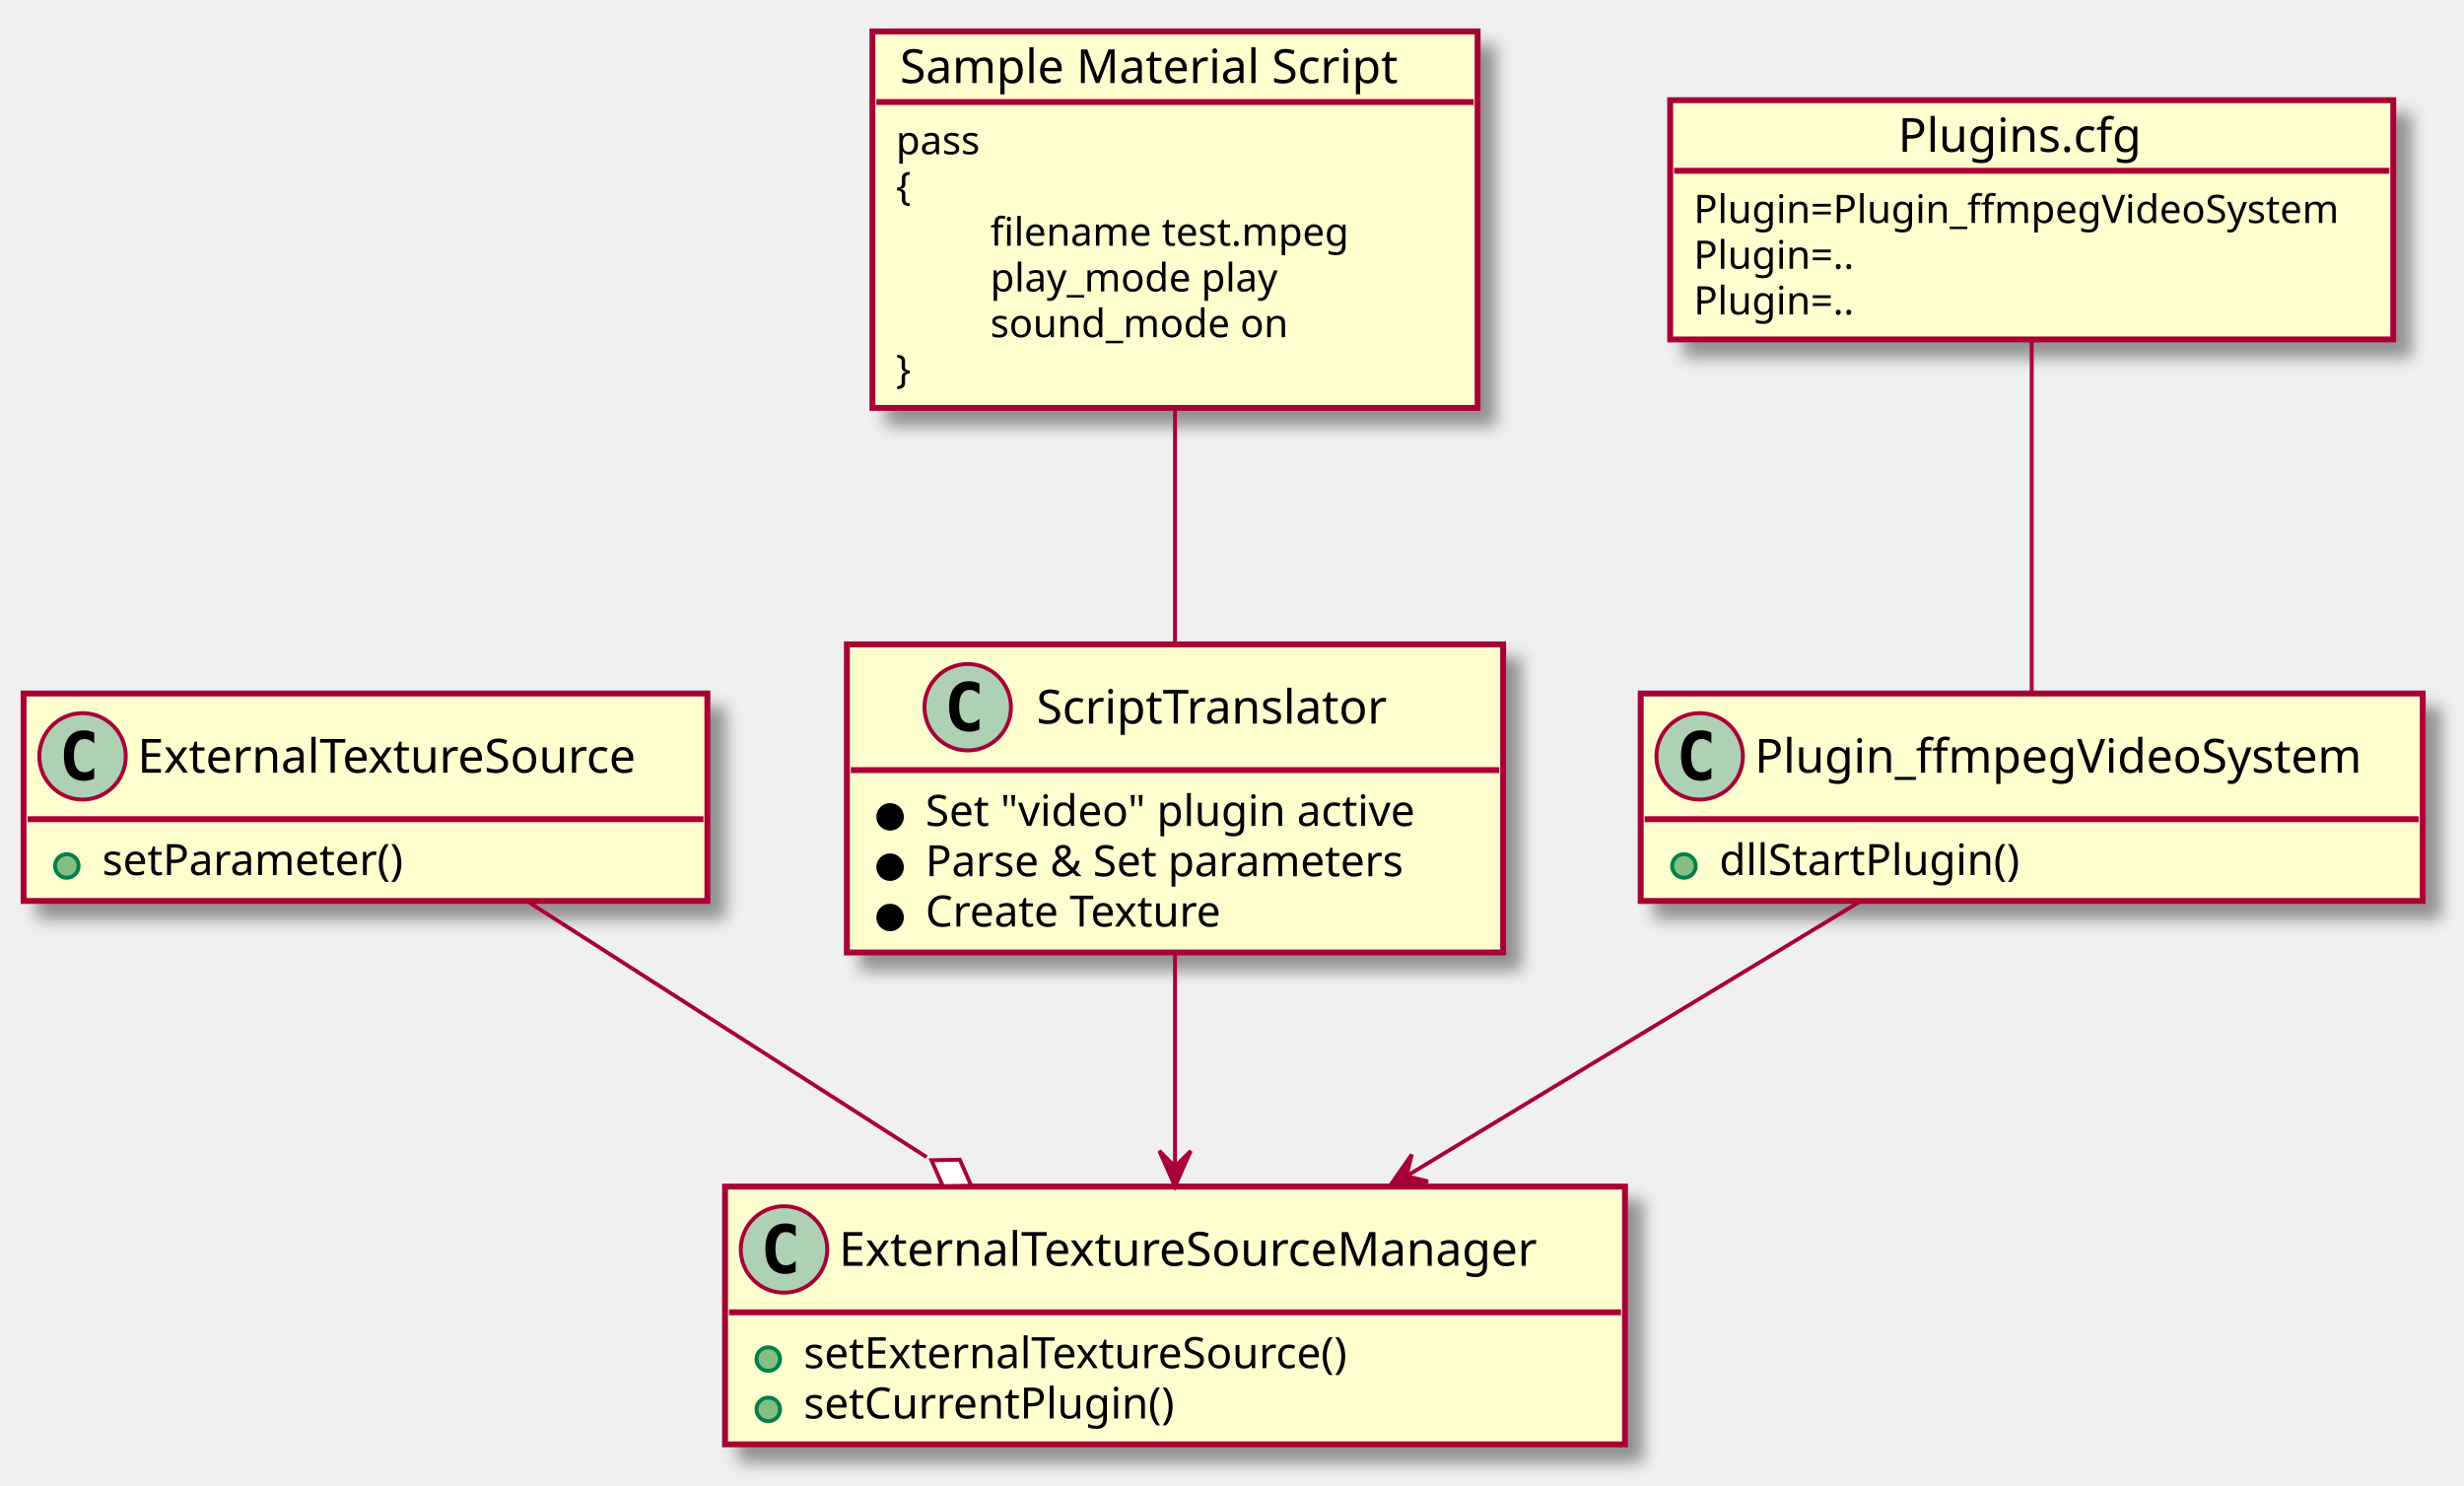
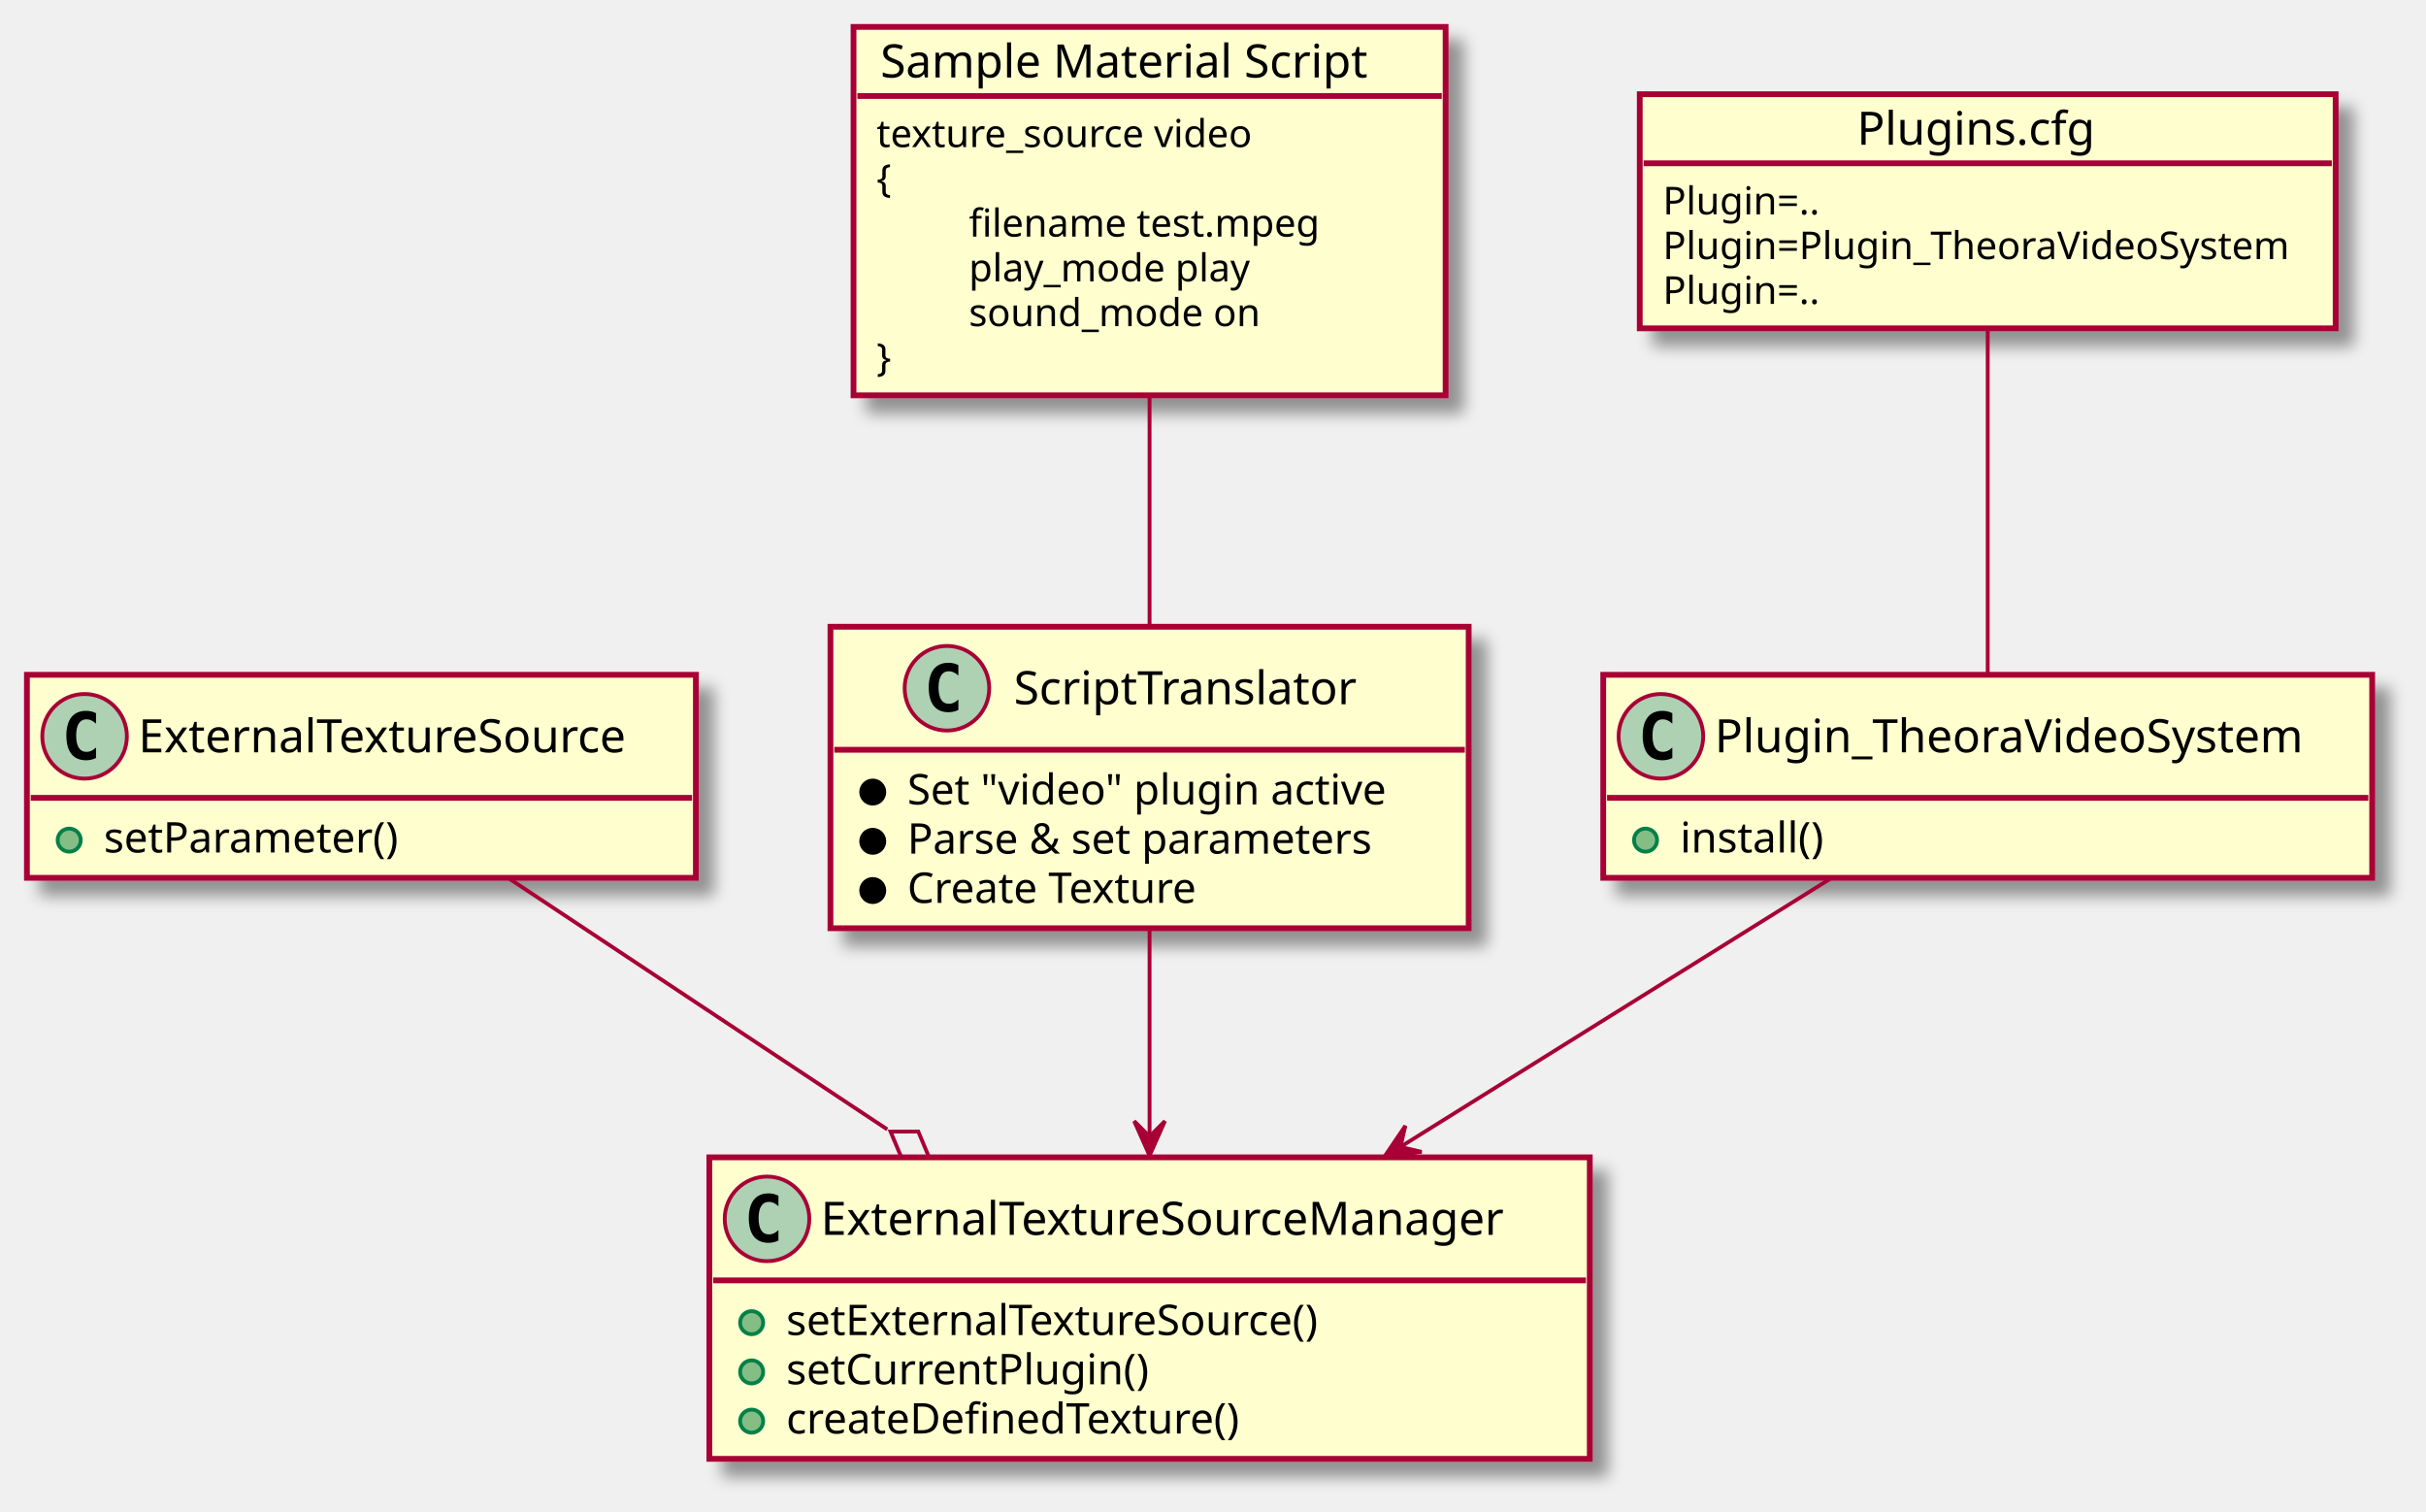
- <svg xmlns="http://www.w3.org/2000/svg" contentScriptType="application/ecmascript" contentStyleType="text/css" height="378px" preserveAspectRatio="none" style="width:627px;height:378px;" version="1.1" viewBox="0 0 627 378" width="627px" zoomAndPan="magnify">
+ <svg xmlns="http://www.w3.org/2000/svg" contentScriptType="application/ecmascript" contentStyleType="text/css" height="393px" preserveAspectRatio="none" style="width:631px;height:393px;background:#00000000;" version="1.1" viewBox="0 0 631 393" width="631px" zoomAndPan="magnify">
  <defs>
-     <filter height="300%" id="fef4hhb0t968e" width="300%" x="-1" y="-1">
+     <filter height="300%" id="fpeboasbixc3p" width="300%" x="-1" y="-1">
      <feGaussianBlur result="blurOut" stdDeviation="2.0" />
      <feColorMatrix in="blurOut" result="blurOut2" type="matrix" values="0 0 0 0 0 0 0 0 0 0 0 0 0 0 0 0 0 0 .4 0" />
      <feOffset dx="4.0" dy="4.0" in="blurOut2" result="blurOut3" />
      <feBlend in="SourceGraphic" in2="blurOut3" mode="normal" />
    </filter>
  </defs>
  <g>
-     <rect fill="#FEFECE" filter="url(#fef4hhb0t968e)" height="52.805" id="ExternalTextureSource" style="stroke: #A80036; stroke-width: 1.5;" width="174" x="6" y="176.5" />
-     <ellipse cx="21" cy="192.5" fill="#ADD1B2" rx="11" ry="11" style="stroke: #A80036; stroke-width: 1.0;" />
-     <path d="M23.969,198.141 Q23.391,198.438 22.75,198.578 Q22.109,198.734 21.406,198.734 Q18.906,198.734 17.578,197.094 Q16.266,195.438 16.266,192.312 Q16.266,189.188 17.578,187.531 Q18.906,185.875 21.406,185.875 Q22.109,185.875 22.75,186.031 Q23.406,186.188 23.969,186.484 L23.969,189.203 Q23.344,188.625 22.75,188.359 Q22.156,188.078 21.531,188.078 Q20.188,188.078 19.5,189.156 Q18.812,190.219 18.812,192.312 Q18.812,194.406 19.5,195.484 Q20.188,196.547 21.531,196.547 Q22.156,196.547 22.75,196.281 Q23.344,196 23.969,195.422 L23.969,198.141 Z " />
-     <text fill="#000000" font-family="sans-serif" font-size="12" lengthAdjust="spacingAndGlyphs" textLength="142" x="35" y="196.654">ExternalTextureSource</text>
-     <line style="stroke: #A80036; stroke-width: 1.5;" x1="7" x2="179" y1="208.5" y2="208.5" />
-     <ellipse cx="17" cy="220.402" fill="#84BE84" rx="3" ry="3" style="stroke: #038048; stroke-width: 1.0;" />
-     <text fill="#000000" font-family="sans-serif" font-size="11" lengthAdjust="spacingAndGlyphs" textLength="86" x="26" y="222.71">setParameter()</text>
-     <rect fill="#FEFECE" filter="url(#fef4hhb0t968e)" height="65.609" id="ExternalTextureSourceManager" style="stroke: #A80036; stroke-width: 1.5;" width="229" x="184.5" y="302" />
-     <ellipse cx="199.5" cy="318" fill="#ADD1B2" rx="11" ry="11" style="stroke: #A80036; stroke-width: 1.0;" />
-     <path d="M202.469,323.641 Q201.891,323.938 201.25,324.078 Q200.609,324.234 199.906,324.234 Q197.406,324.234 196.078,322.594 Q194.766,320.938 194.766,317.812 Q194.766,314.688 196.078,313.031 Q197.406,311.375 199.906,311.375 Q200.609,311.375 201.25,311.531 Q201.906,311.688 202.469,311.984 L202.469,314.703 Q201.844,314.125 201.25,313.859 Q200.656,313.578 200.031,313.578 Q198.688,313.578 198,314.656 Q197.312,315.719 197.312,317.812 Q197.312,319.906 198,320.984 Q198.688,322.047 200.031,322.047 Q200.656,322.047 201.25,321.781 Q201.844,321.5 202.469,320.922 L202.469,323.641 Z " />
-     <text fill="#000000" font-family="sans-serif" font-size="12" lengthAdjust="spacingAndGlyphs" textLength="197" x="213.5" y="322.154">ExternalTextureSourceManager</text>
-     <line style="stroke: #A80036; stroke-width: 1.5;" x1="185.5" x2="412.5" y1="334" y2="334" />
-     <ellipse cx="195.5" cy="345.902" fill="#84BE84" rx="3" ry="3" style="stroke: #038048; stroke-width: 1.0;" />
-     <text fill="#000000" font-family="sans-serif" font-size="11" lengthAdjust="spacingAndGlyphs" textLength="155" x="204.5" y="348.21">setExternalTextureSource()</text>
-     <ellipse cx="195.5" cy="358.707" fill="#84BE84" rx="3" ry="3" style="stroke: #038048; stroke-width: 1.0;" />
-     <text fill="#000000" font-family="sans-serif" font-size="11" lengthAdjust="spacingAndGlyphs" textLength="103" x="204.5" y="361.015">setCurrentPlugin()</text>
-     <rect fill="#FEFECE" filter="url(#fef4hhb0t968e)" height="78.414" id="ScriptTranslator" style="stroke: #A80036; stroke-width: 1.5;" width="167" x="215.5" y="164" />
-     <ellipse cx="246.25" cy="180" fill="#ADD1B2" rx="11" ry="11" style="stroke: #A80036; stroke-width: 1.0;" />
-     <path d="M249.219,185.641 Q248.641,185.938 248,186.078 Q247.359,186.234 246.656,186.234 Q244.156,186.234 242.828,184.594 Q241.516,182.938 241.516,179.812 Q241.516,176.688 242.828,175.031 Q244.156,173.375 246.656,173.375 Q247.359,173.375 248,173.531 Q248.656,173.688 249.219,173.984 L249.219,176.703 Q248.594,176.125 248,175.859 Q247.406,175.578 246.781,175.578 Q245.438,175.578 244.75,176.656 Q244.062,177.719 244.062,179.812 Q244.062,181.906 244.75,182.984 Q245.438,184.047 246.781,184.047 Q247.406,184.047 248,183.781 Q248.594,183.5 249.219,182.922 L249.219,185.641 Z " />
-     <text fill="#000000" font-family="sans-serif" font-size="12" lengthAdjust="spacingAndGlyphs" textLength="100" x="263.75" y="184.154">ScriptTranslator</text>
-     <line style="stroke: #A80036; stroke-width: 1.5;" x1="216.5" x2="381.5" y1="196" y2="196" />
-     <ellipse cx="226.5" cy="207.902" fill="#000000" rx="3" ry="3" style="stroke: #000000; stroke-width: 1.0;" />
-     <text fill="#000000" font-family="sans-serif" font-size="11" lengthAdjust="spacingAndGlyphs" textLength="138" x="235.5" y="210.21">Set "video" plugin active</text>
-     <ellipse cx="226.5" cy="220.707" fill="#000000" rx="3" ry="3" style="stroke: #000000; stroke-width: 1.0;" />
-     <text fill="#000000" font-family="sans-serif" font-size="11" lengthAdjust="spacingAndGlyphs" textLength="141" x="235.5" y="223.015">Parse &amp; Set parameters</text>
-     <ellipse cx="226.5" cy="233.512" fill="#000000" rx="3" ry="3" style="stroke: #000000; stroke-width: 1.0;" />
-     <text fill="#000000" font-family="sans-serif" font-size="11" lengthAdjust="spacingAndGlyphs" textLength="85" x="235.5" y="235.82">Create Texture</text>
-     <rect fill="#FEFECE" filter="url(#fef4hhb0t968e)" height="52.805" id="Plugin_ffmpegVideoSystem" style="stroke: #A80036; stroke-width: 1.5;" width="199" x="417.5" y="176.5" />
-     <ellipse cx="432.5" cy="192.5" fill="#ADD1B2" rx="11" ry="11" style="stroke: #A80036; stroke-width: 1.0;" />
-     <path d="M435.469,198.141 Q434.891,198.438 434.25,198.578 Q433.609,198.734 432.906,198.734 Q430.406,198.734 429.078,197.094 Q427.766,195.438 427.766,192.312 Q427.766,189.188 429.078,187.531 Q430.406,185.875 432.906,185.875 Q433.609,185.875 434.25,186.031 Q434.906,186.188 435.469,186.484 L435.469,189.203 Q434.844,188.625 434.25,188.359 Q433.656,188.078 433.031,188.078 Q431.688,188.078 431,189.156 Q430.312,190.219 430.312,192.312 Q430.312,194.406 431,195.484 Q431.688,196.547 433.031,196.547 Q433.656,196.547 434.25,196.281 Q434.844,196 435.469,195.422 L435.469,198.141 Z " />
-     <text fill="#000000" font-family="sans-serif" font-size="12" lengthAdjust="spacingAndGlyphs" textLength="167" x="446.5" y="196.654">Plugin_ffmpegVideoSystem</text>
-     <line style="stroke: #A80036; stroke-width: 1.5;" x1="418.5" x2="615.5" y1="208.5" y2="208.5" />
-     <ellipse cx="428.5" cy="220.402" fill="#84BE84" rx="3" ry="3" style="stroke: #038048; stroke-width: 1.0;" />
-     <text fill="#000000" font-family="sans-serif" font-size="11" lengthAdjust="spacingAndGlyphs" textLength="83" x="437.5" y="222.71">dllStartPlugin()</text>
-     <rect fill="#FEFECE" filter="url(#fef4hhb0t968e)" height="60.891" style="stroke: #A80036; stroke-width: 1.5;" width="184" x="425" y="25.5" />
-     <text fill="#000000" font-family="sans-serif" font-size="12" lengthAdjust="spacingAndGlyphs" textLength="68" x="483" y="38.639">Plugins.cfg</text>
-     <line style="stroke: #A80036; stroke-width: 1.5;" x1="426" x2="608" y1="43.469" y2="43.469" />
-     <text fill="#000000" font-family="sans-serif" font-size="10" lengthAdjust="spacingAndGlyphs" textLength="172" x="431" y="56.751">Plugin=Plugin_ffmpegVideoSystem</text>
-     <text fill="#000000" font-family="sans-serif" font-size="10" lengthAdjust="spacingAndGlyphs" textLength="43" x="431" y="68.392">Plugin=..</text>
-     <text fill="#000000" font-family="sans-serif" font-size="10" lengthAdjust="spacingAndGlyphs" textLength="43" x="431" y="80.032">Plugin=..</text>
-     <rect fill="#FEFECE" filter="url(#fef4hhb0t968e)" height="95.812" style="stroke: #A80036; stroke-width: 1.5;" width="154" x="222" y="8" />
-     <text fill="#000000" font-family="sans-serif" font-size="12" lengthAdjust="spacingAndGlyphs" textLength="140" x="229" y="21.139">Sample Material Script</text>
-     <line style="stroke: #A80036; stroke-width: 1.5;" x1="223" x2="375" y1="25.969" y2="25.969" />
-     <text fill="#000000" font-family="sans-serif" font-size="10" lengthAdjust="spacingAndGlyphs" textLength="22" x="228" y="39.251">pass</text>
-     <text fill="#000000" font-family="sans-serif" font-size="10" lengthAdjust="spacingAndGlyphs" textLength="6" x="228" y="50.892">{</text>
-     <text fill="#000000" font-family="sans-serif" font-size="10" lengthAdjust="spacingAndGlyphs" textLength="95" x="252" y="62.532">filename test.mpeg</text>
-     <text fill="#000000" font-family="sans-serif" font-size="10" lengthAdjust="spacingAndGlyphs" textLength="76" x="252" y="74.173">play_mode play</text>
-     <text fill="#000000" font-family="sans-serif" font-size="10" lengthAdjust="spacingAndGlyphs" textLength="77" x="252" y="85.814">sound_mode on</text>
-     <text fill="#000000" font-family="sans-serif" font-size="10" lengthAdjust="spacingAndGlyphs" textLength="6" x="228" y="97.454">}</text>
-     <path d="M134.687,229.712 C163.713,248.311 202.953,273.455 235.807,294.507 " fill="none" id="ExternalTextureSource-ExternalTextureSourceManager" style="stroke: #A80036; stroke-width: 1.0;" />
-     <polygon fill="#FFFFFF" points="247.134,301.765,244.24,295.16,237.03,295.291,239.924,301.896,247.134,301.765" style="stroke: #A80036; stroke-width: 1.0;" />
-     <path d="M517,86.816 C517,113.252 517,150.961 517,176.173 " fill="none" id="Plugins.cfg-Plugin_ffmpegVideoSystem" style="stroke: #A80036; stroke-width: 1.0;" />
-     <path d="M473.147,229.553 C440.051,249.593 394.299,277.296 357.996,299.278 " fill="none" id="Plugin_ffmpegVideoSystem-ExternalTextureSourceManager" style="stroke: #A80036; stroke-width: 1.0;" />
-     <polygon fill="#A80036" points="353.617,301.929,363.387,300.689,357.894,299.339,359.243,293.846,353.617,301.929" style="stroke: #A80036; stroke-width: 1.0;" />
-     <path d="M299,242.247 C299,259.465 299,279.607 299,296.713 " fill="none" id="ScriptTranslator-ExternalTextureSourceManager" style="stroke: #A80036; stroke-width: 1.0;" />
-     <polygon fill="#A80036" points="299,301.918,303,292.918,299,296.918,295,292.918,299,301.918" style="stroke: #A80036; stroke-width: 1.0;" />
-     <path d="M299,104.133 C299,123.392 299,145.299 299,163.589 " fill="none" id="material-ScriptTranslator" style="stroke: #A80036; stroke-width: 1.0;" />
+     <rect codeLine="4" fill="#FEFECE" filter="url(#fpeboasbixc3p)" height="52.805" id="ExternalTextureSource" style="stroke:#A80036;stroke-width:1.5;" width="174" x="7" y="175.5" />
+     <ellipse cx="22" cy="191.5" fill="#ADD1B2" rx="11" ry="11" style="stroke:#A80036;stroke-width:1.0;" />
+     <path d="M24.969,197.141 Q24.391,197.438 23.75,197.578 Q23.109,197.734 22.406,197.734 Q19.906,197.734 18.578,196.094 Q17.266,194.438 17.266,191.312 Q17.266,188.188 18.578,186.531 Q19.906,184.875 22.406,184.875 Q23.109,184.875 23.75,185.031 Q24.406,185.188 24.969,185.484 L24.969,188.203 Q24.344,187.625 23.75,187.359 Q23.156,187.078 22.531,187.078 Q21.188,187.078 20.5,188.156 Q19.812,189.219 19.812,191.312 Q19.812,193.406 20.5,194.484 Q21.188,195.547 22.531,195.547 Q23.156,195.547 23.75,195.281 Q24.344,195 24.969,194.422 L24.969,197.141 Z " fill="#000000" />
+     <text fill="#000000" font-family="sans-serif" font-size="12" lengthAdjust="spacing" textLength="142" x="36" y="195.654">ExternalTextureSource</text>
+     <line style="stroke:#A80036;stroke-width:1.5;" x1="8" x2="180" y1="207.5" y2="207.5" />
+     <ellipse cx="18" cy="218.5" fill="#84BE84" rx="3" ry="3" style="stroke:#038048;stroke-width:1.0;" />
+     <text fill="#000000" font-family="sans-serif" font-size="11" lengthAdjust="spacing" textLength="86" x="27" y="221.71">setParameter()</text>
+     <rect codeLine="7" fill="#FEFECE" filter="url(#fpeboasbixc3p)" height="78.414" id="ExternalTextureSourceManager" style="stroke:#A80036;stroke-width:1.5;" width="229" x="184.5" y="301" />
+     <ellipse cx="199.5" cy="317" fill="#ADD1B2" rx="11" ry="11" style="stroke:#A80036;stroke-width:1.0;" />
+     <path d="M202.469,322.641 Q201.891,322.938 201.25,323.078 Q200.609,323.234 199.906,323.234 Q197.406,323.234 196.078,321.594 Q194.766,319.938 194.766,316.812 Q194.766,313.688 196.078,312.031 Q197.406,310.375 199.906,310.375 Q200.609,310.375 201.25,310.531 Q201.906,310.688 202.469,310.984 L202.469,313.703 Q201.844,313.125 201.25,312.859 Q200.656,312.578 200.031,312.578 Q198.688,312.578 198,313.656 Q197.312,314.719 197.312,316.812 Q197.312,318.906 198,319.984 Q198.688,321.047 200.031,321.047 Q200.656,321.047 201.25,320.781 Q201.844,320.5 202.469,319.922 L202.469,322.641 Z " fill="#000000" />
+     <text fill="#000000" font-family="sans-serif" font-size="12" lengthAdjust="spacing" textLength="197" x="213.5" y="321.154">ExternalTextureSourceManager</text>
+     <line style="stroke:#A80036;stroke-width:1.5;" x1="185.5" x2="412.5" y1="333" y2="333" />
+     <ellipse cx="195.5" cy="344" fill="#84BE84" rx="3" ry="3" style="stroke:#038048;stroke-width:1.0;" />
+     <text fill="#000000" font-family="sans-serif" font-size="11" lengthAdjust="spacing" textLength="155" x="204.5" y="347.21">setExternalTextureSource()</text>
+     <ellipse cx="195.5" cy="356.805" fill="#84BE84" rx="3" ry="3" style="stroke:#038048;stroke-width:1.0;" />
+     <text fill="#000000" font-family="sans-serif" font-size="11" lengthAdjust="spacing" textLength="103" x="204.5" y="360.015">setCurrentPlugin()</text>
+     <ellipse cx="195.5" cy="369.609" fill="#84BE84" rx="3" ry="3" style="stroke:#038048;stroke-width:1.0;" />
+     <text fill="#000000" font-family="sans-serif" font-size="11" lengthAdjust="spacing" textLength="130" x="204.5" y="372.82">createDefinedTexture()</text>
+     <rect codeLine="13" fill="#FEFECE" filter="url(#fpeboasbixc3p)" height="78.414" id="ScriptTranslator" style="stroke:#A80036;stroke-width:1.5;" width="166" x="216" y="163" />
+     <ellipse cx="246.3" cy="179" fill="#ADD1B2" rx="11" ry="11" style="stroke:#A80036;stroke-width:1.0;" />
+     <path d="M249.269,184.641 Q248.691,184.938 248.05,185.078 Q247.409,185.234 246.706,185.234 Q244.206,185.234 242.878,183.594 Q241.566,181.938 241.566,178.812 Q241.566,175.688 242.878,174.031 Q244.206,172.375 246.706,172.375 Q247.409,172.375 248.05,172.531 Q248.706,172.688 249.269,172.984 L249.269,175.703 Q248.644,175.125 248.05,174.859 Q247.456,174.578 246.831,174.578 Q245.488,174.578 244.8,175.656 Q244.113,176.719 244.113,178.812 Q244.113,180.906 244.8,181.984 Q245.488,183.047 246.831,183.047 Q247.456,183.047 248.05,182.781 Q248.644,182.5 249.269,181.922 L249.269,184.641 Z " fill="#000000" />
+     <text fill="#000000" font-family="sans-serif" font-size="12" lengthAdjust="spacing" textLength="100" x="263.7" y="183.154">ScriptTranslator</text>
+     <line style="stroke:#A80036;stroke-width:1.5;" x1="217" x2="381" y1="195" y2="195" />
+     <ellipse cx="227" cy="206" fill="#000000" rx="3" ry="3" style="stroke:#000000;stroke-width:1.0;" />
+     <text fill="#000000" font-family="sans-serif" font-size="11" lengthAdjust="spacing" textLength="138" x="236" y="209.21">Set "video" plugin active</text>
+     <ellipse cx="227" cy="218.805" fill="#000000" rx="3" ry="3" style="stroke:#000000;stroke-width:1.0;" />
+     <text fill="#000000" font-family="sans-serif" font-size="11" lengthAdjust="spacing" textLength="140" x="236" y="222.015">Parse &amp; set parameters</text>
+     <ellipse cx="227" cy="231.609" fill="#000000" rx="3" ry="3" style="stroke:#000000;stroke-width:1.0;" />
+     <text fill="#000000" font-family="sans-serif" font-size="11" lengthAdjust="spacing" textLength="85" x="236" y="234.82">Create Texture</text>
+     <rect codeLine="18" fill="#FEFECE" filter="url(#fpeboasbixc3p)" height="52.805" id="Plugin_TheoraVideoSystem" style="stroke:#A80036;stroke-width:1.5;" width="200" x="417" y="175.5" />
+     <ellipse cx="432" cy="191.5" fill="#ADD1B2" rx="11" ry="11" style="stroke:#A80036;stroke-width:1.0;" />
+     <path d="M434.969,197.141 Q434.391,197.438 433.75,197.578 Q433.109,197.734 432.406,197.734 Q429.906,197.734 428.578,196.094 Q427.266,194.438 427.266,191.312 Q427.266,188.188 428.578,186.531 Q429.906,184.875 432.406,184.875 Q433.109,184.875 433.75,185.031 Q434.406,185.188 434.969,185.484 L434.969,188.203 Q434.344,187.625 433.75,187.359 Q433.156,187.078 432.531,187.078 Q431.188,187.078 430.5,188.156 Q429.812,189.219 429.812,191.312 Q429.812,193.406 430.5,194.484 Q431.188,195.547 432.531,195.547 Q433.156,195.547 433.75,195.281 Q434.344,195 434.969,194.422 L434.969,197.141 Z " fill="#000000" />
+     <text fill="#000000" font-family="sans-serif" font-size="12" lengthAdjust="spacing" textLength="168" x="446" y="195.654">Plugin_TheoraVideoSystem</text>
+     <line style="stroke:#A80036;stroke-width:1.5;" x1="418" x2="616" y1="207.5" y2="207.5" />
+     <ellipse cx="428" cy="218.5" fill="#84BE84" rx="3" ry="3" style="stroke:#038048;stroke-width:1.0;" />
+     <text fill="#000000" font-family="sans-serif" font-size="11" lengthAdjust="spacing" textLength="42" x="437" y="221.71">install()</text>
+     <rect fill="#FEFECE" filter="url(#fpeboasbixc3p)" height="60.891" style="stroke:#A80036;stroke-width:1.5;" width="181" x="426.5" y="24.5" />
+     <text fill="#000000" font-family="sans-serif" font-size="12" lengthAdjust="spacing" textLength="68" x="483" y="37.639">Plugins.cfg</text>
+     <line style="stroke:#A80036;stroke-width:1.5;" x1="427.5" x2="606.5" y1="42.469" y2="42.469" />
+     <text fill="#000000" font-family="sans-serif" font-size="10" lengthAdjust="spacing" textLength="43" x="432.5" y="55.751">Plugin=..</text>
+     <text fill="#000000" font-family="sans-serif" font-size="10" lengthAdjust="spacing" textLength="169" x="432.5" y="67.392">Plugin=Plugin_TheoraVideoSystem</text>
+     <text fill="#000000" font-family="sans-serif" font-size="10" lengthAdjust="spacing" textLength="43" x="432.5" y="79.032">Plugin=..</text>
+     <rect fill="#FEFECE" filter="url(#fpeboasbixc3p)" height="95.812" style="stroke:#A80036;stroke-width:1.5;" width="154" x="222" y="7" />
+     <text fill="#000000" font-family="sans-serif" font-size="12" lengthAdjust="spacing" textLength="140" x="229" y="20.139">Sample Material Script</text>
+     <line style="stroke:#A80036;stroke-width:1.5;" x1="223" x2="375" y1="24.969" y2="24.969" />
+     <text fill="#000000" font-family="sans-serif" font-size="10" lengthAdjust="spacing" textLength="102" x="228" y="38.251">texture_source video</text>
+     <text fill="#000000" font-family="sans-serif" font-size="10" lengthAdjust="spacing" textLength="6" x="228" y="49.892">{</text>
+     <text fill="#000000" font-family="sans-serif" font-size="10" lengthAdjust="spacing" textLength="95" x="252" y="61.532">filename test.mpeg</text>
+     <text fill="#000000" font-family="sans-serif" font-size="10" lengthAdjust="spacing" textLength="76" x="252" y="73.173">play_mode play</text>
+     <text fill="#000000" font-family="sans-serif" font-size="10" lengthAdjust="spacing" textLength="77" x="252" y="84.814">sound_mode on</text>
+     <text fill="#000000" font-family="sans-serif" font-size="10" lengthAdjust="spacing" textLength="6" x="228" y="96.454">}</text>
+     <path codeLine="12" d="M132.56,228.58 C160.17,246.9 198.1,272.06 230.77,293.73 " fill="none" id="ExternalTextureSource-to-ExternalTextureSourceManager" style="stroke:#A80036;stroke-width:1.0;" />
+     <polygon points="241.63,300.94,238.842,294.289,231.631,294.305,234.419,300.955,241.63,300.94" style="stroke:#A80036;stroke-width:1.0;fill:none;" />
+     <path codeLine="26" d="M517,85.69 C517,112.04 517,150.14 517,175.23 " fill="none" id="Plugins.cfg-Plugin_TheoraVideoSystem" style="stroke:#A80036;stroke-width:1.0;" />
+     <path codeLine="27" d="M476,228.58 C444.59,248.17 400.64,275.59 364.39,298.2 " fill="none" id="Plugin_TheoraVideoSystem-to-ExternalTextureSourceManager" style="stroke:#A80036;stroke-width:1.0;" />
+     <polygon fill="#A80036" points="360.01,300.94,369.764,299.577,364.254,298.296,365.534,292.786,360.01,300.94" style="stroke:#A80036;stroke-width:1.0;" />
+     <path codeLine="28" d="M299,241.25 C299,258.05 299,277.87 299,295.26 " fill="none" id="ScriptTranslator-to-ExternalTextureSourceManager" style="stroke:#A80036;stroke-width:1.0;" />
+     <polygon fill="#A80036" points="299,300.57,303,291.57,299,295.57,295,291.57,299,300.57" style="stroke:#A80036;stroke-width:1.0;" />
+     <path codeLine="38" d="M299,103.08 C299,122.43 299,144.54 299,162.86 " fill="none" id="material-ScriptTranslator" style="stroke:#A80036;stroke-width:1.0;" />
  </g>
</svg>
